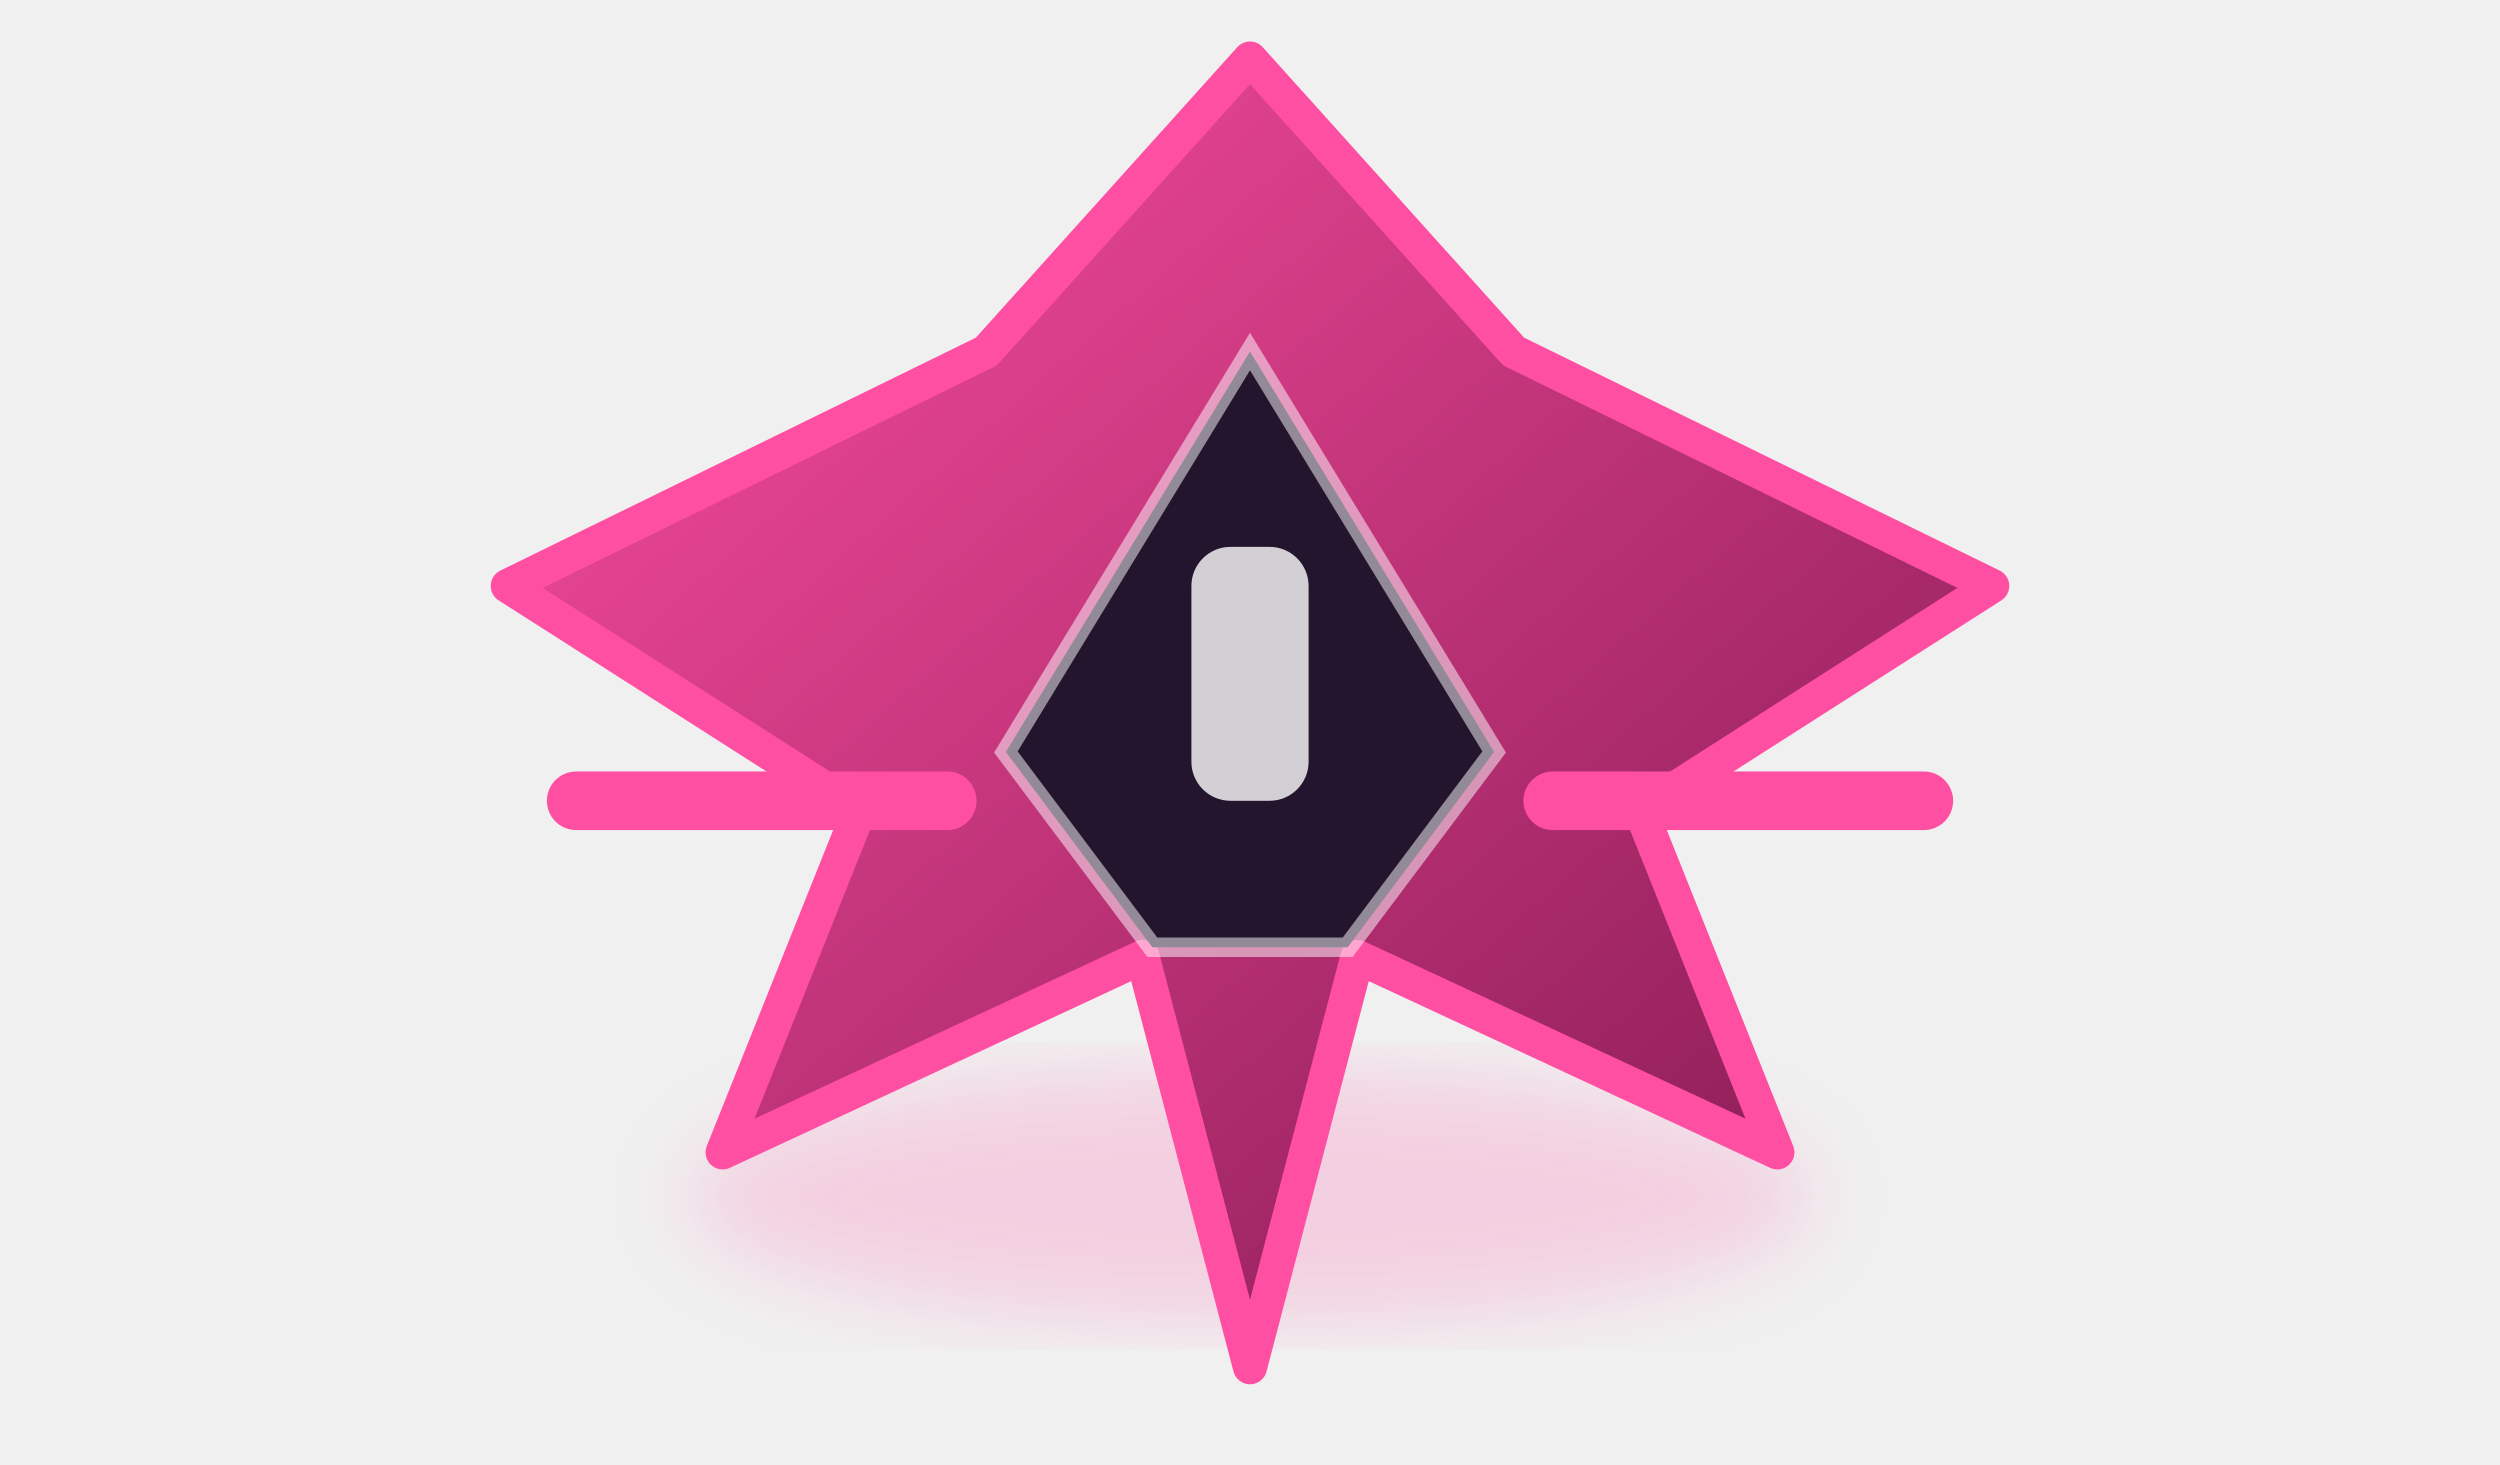
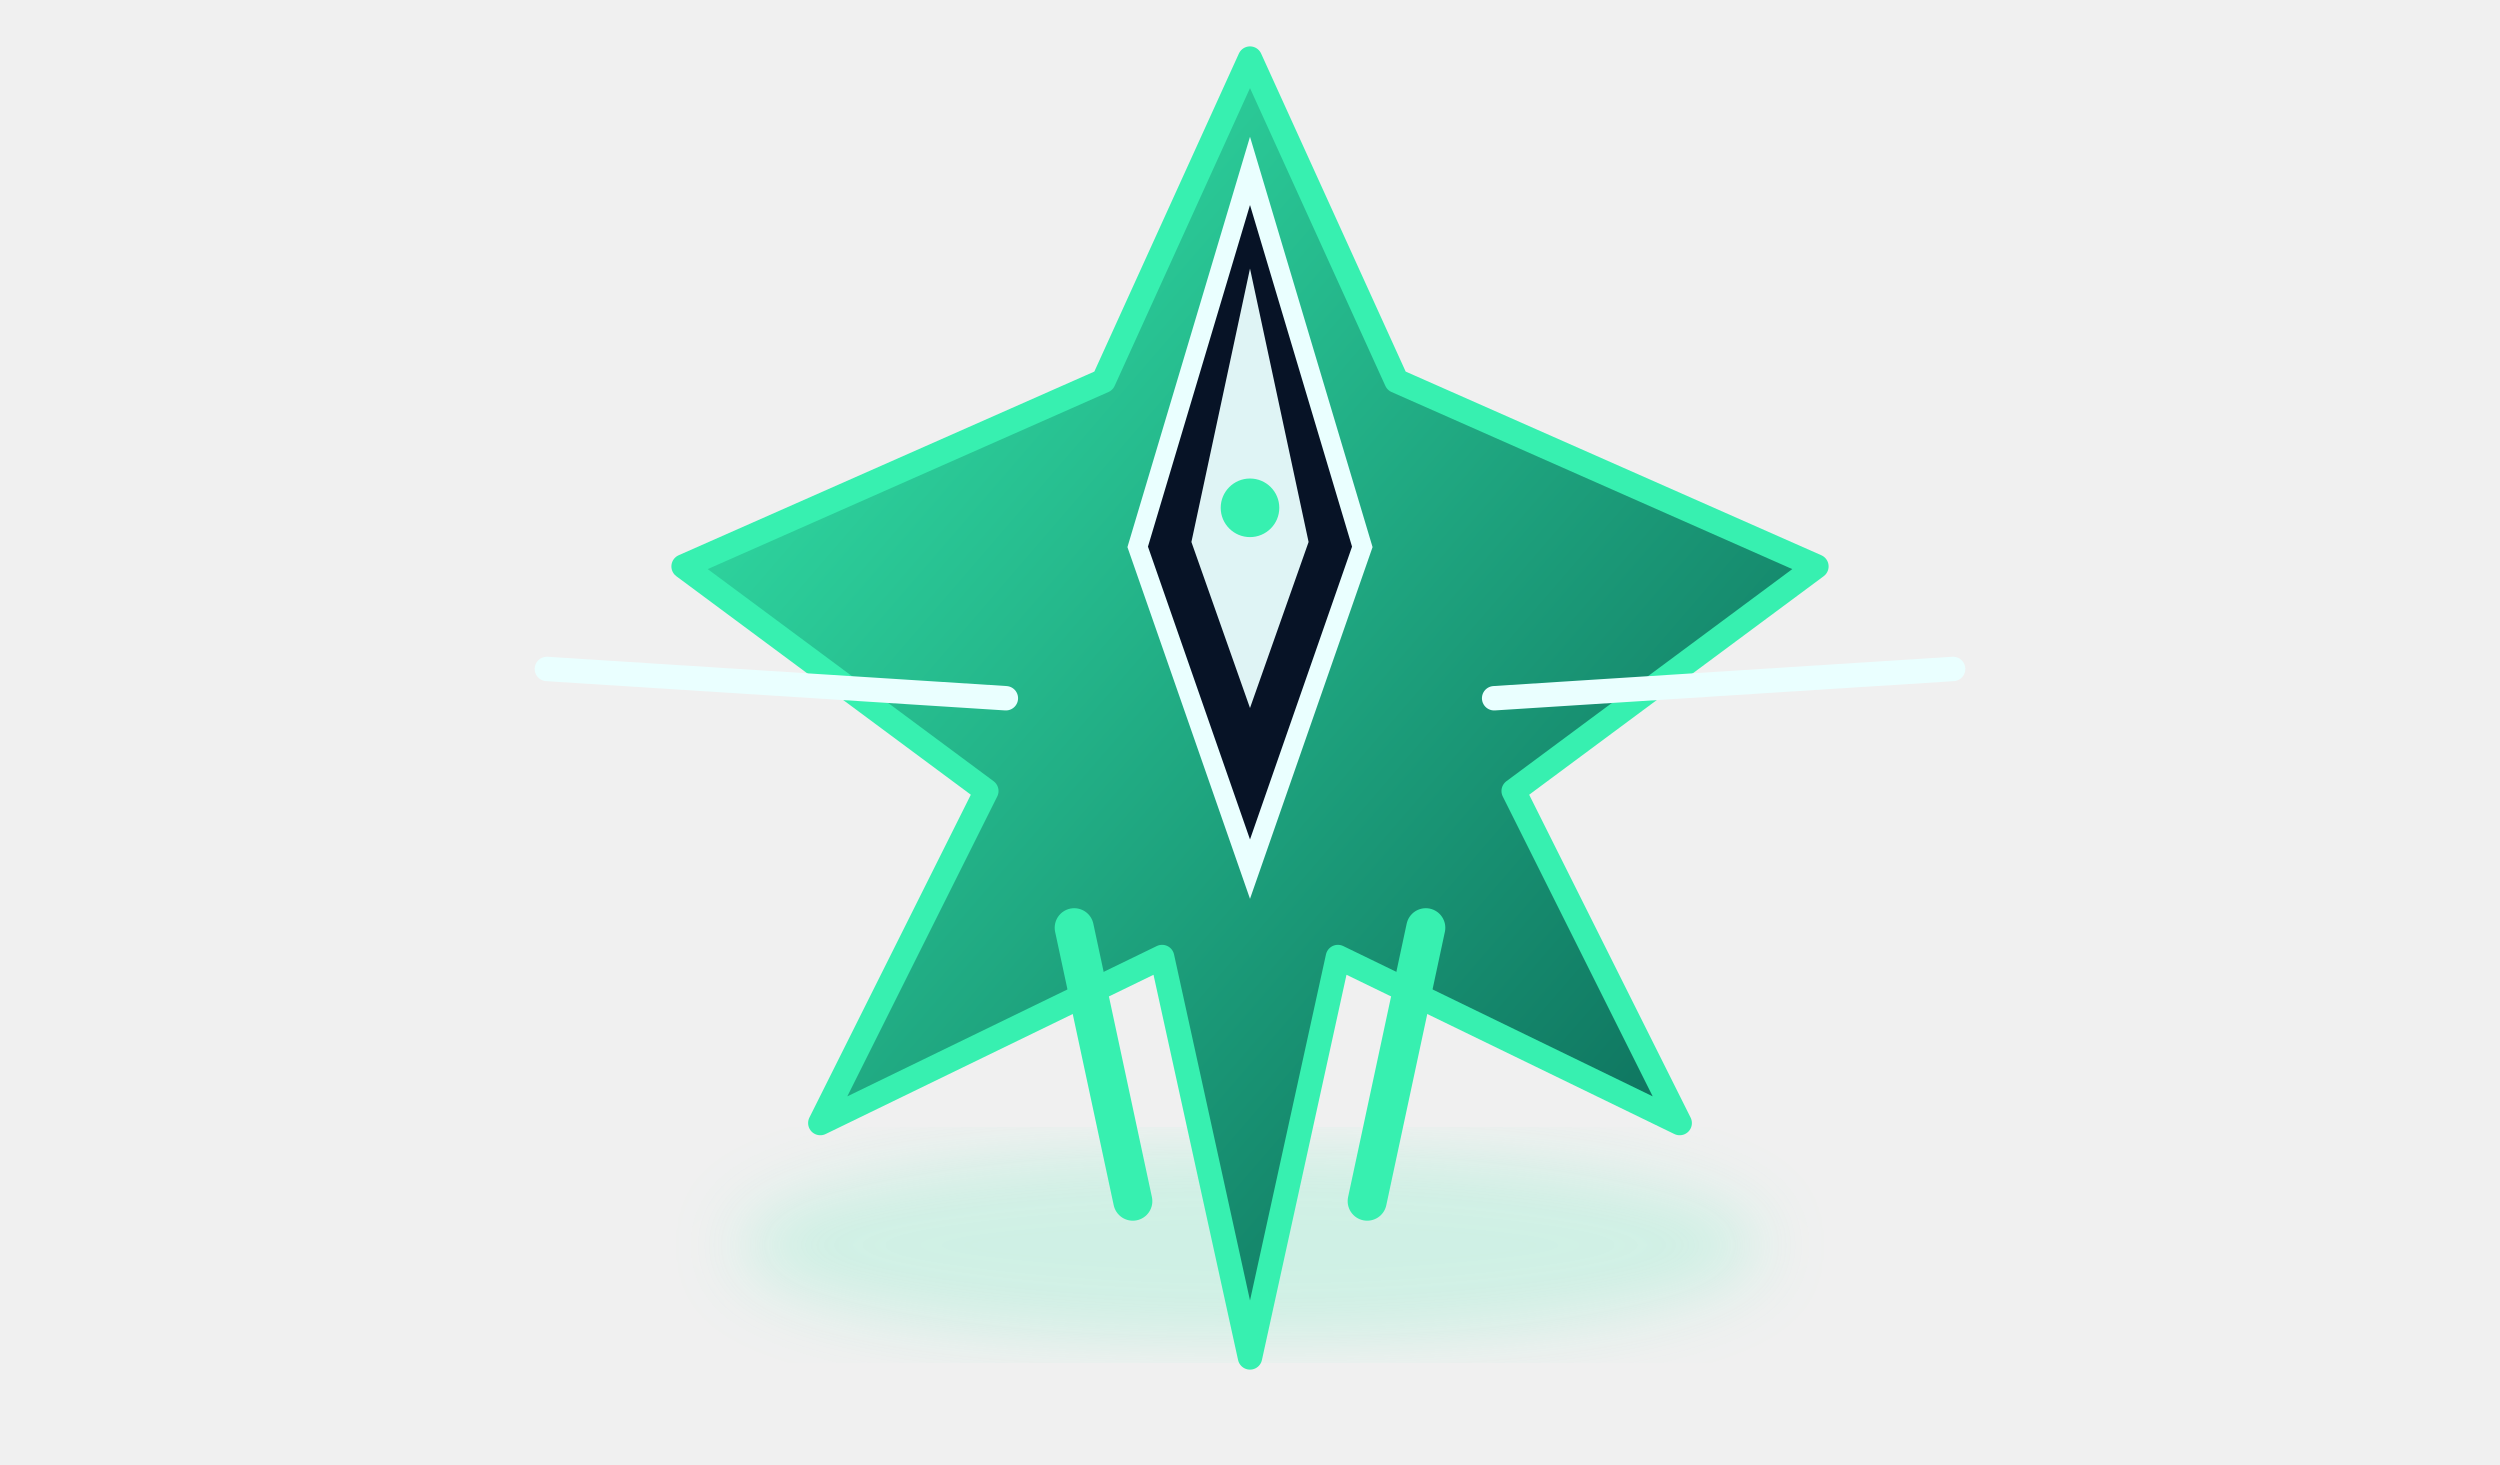
- <svg xmlns="http://www.w3.org/2000/svg" width="512" height="300">
+ <svg xmlns="http://www.w3.org/2000/svg" width="512" height="300" viewBox="0 0 512 300">
  <defs>
    <linearGradient id="g" x1="0" y1="0" x2="1" y2="1">
-       <stop stop-color="#ff4fa3" />
-       <stop offset="1" stop-color="#7d174d" />
+       <stop stop-color="#37f0b0" />
+       <stop offset="1" stop-color="#075d50" />
    </linearGradient>
    <filter id="gl">
-       <feGaussianBlur stdDeviation="8" />
+       <feGaussianBlur stdDeviation="7" />
    </filter>
  </defs>
-   <ellipse cx="256" cy="245" rx="115" ry="26" fill="#ff4fa3" opacity=".2" filter="url(#gl)" />
-   <path d="M256 12 L310 72 L408 120 L336 166 L364 236 L278 196 L256 280 L234 196 L148 236 L176 166 L104 120 L202 72 Z" fill="url(#g)" stroke="#ff4fa3" stroke-width="7" stroke-linejoin="round" />
-   <path d="M206 154 L256 72 L306 154 L276 194 L236 194 Z" fill="#24152e" stroke="#fff" stroke-opacity=".5" stroke-width="4" />
-   <rect x="244" y="112" width="24" height="52" rx="8" fill="#fff" opacity=".8" />
-   <path d="M118 164 H194 M318 164 H394" stroke="#ff4fa3" stroke-width="12" stroke-linecap="round" />
+   <ellipse cx="256" cy="255" rx="105" ry="20" fill="#37f0b0" opacity=".18" filter="url(#gl)" />
+   <path d="M256 12 L286 78 L372 116 L310 162 L344 230 L274 196 L256 278 L238 196 L168 230 L202 162 L140 116 L226 78 Z" fill="url(#g)" stroke="#37f0b0" stroke-width="5" stroke-linejoin="round" />
+   <path d="M256 35 L279 112 L256 178 L233 112 Z" fill="#071326" stroke="#eaffff" stroke-width="4" />
+   <path d="M256 55 L268 111 L256 145 L244 111 Z" fill="#eaffff" opacity=".95" />
+   <circle cx="256" cy="104" r="6" fill="#37f0b0" />
+   <path d="M112 137 L206 143 M400 137 L306 143" stroke="#eaffff" stroke-width="5" stroke-linecap="round" />
+   <path d="M220 190 L232 246 M292 190 L280 246" stroke="#37f0b0" stroke-width="8" stroke-linecap="round" />
</svg>
